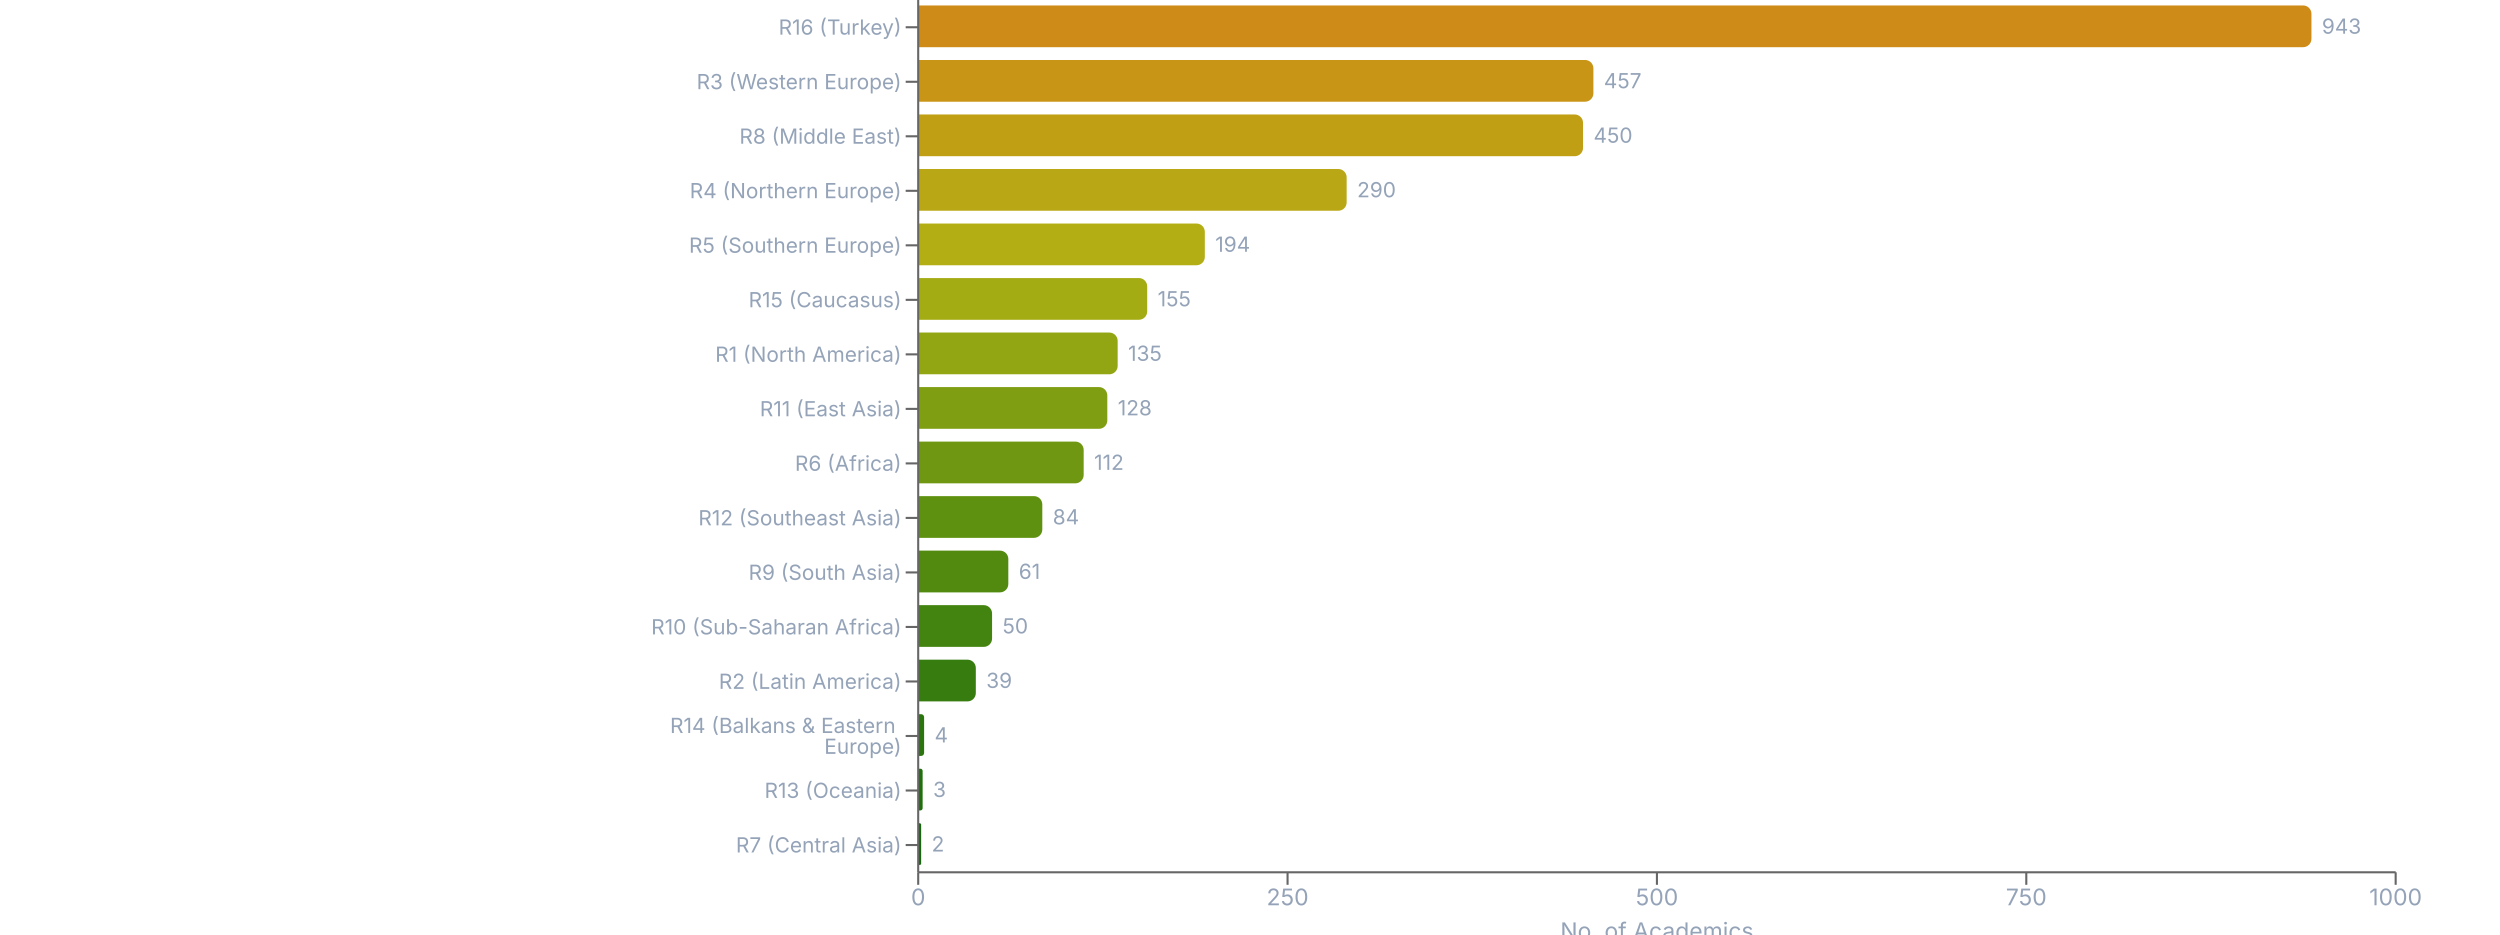
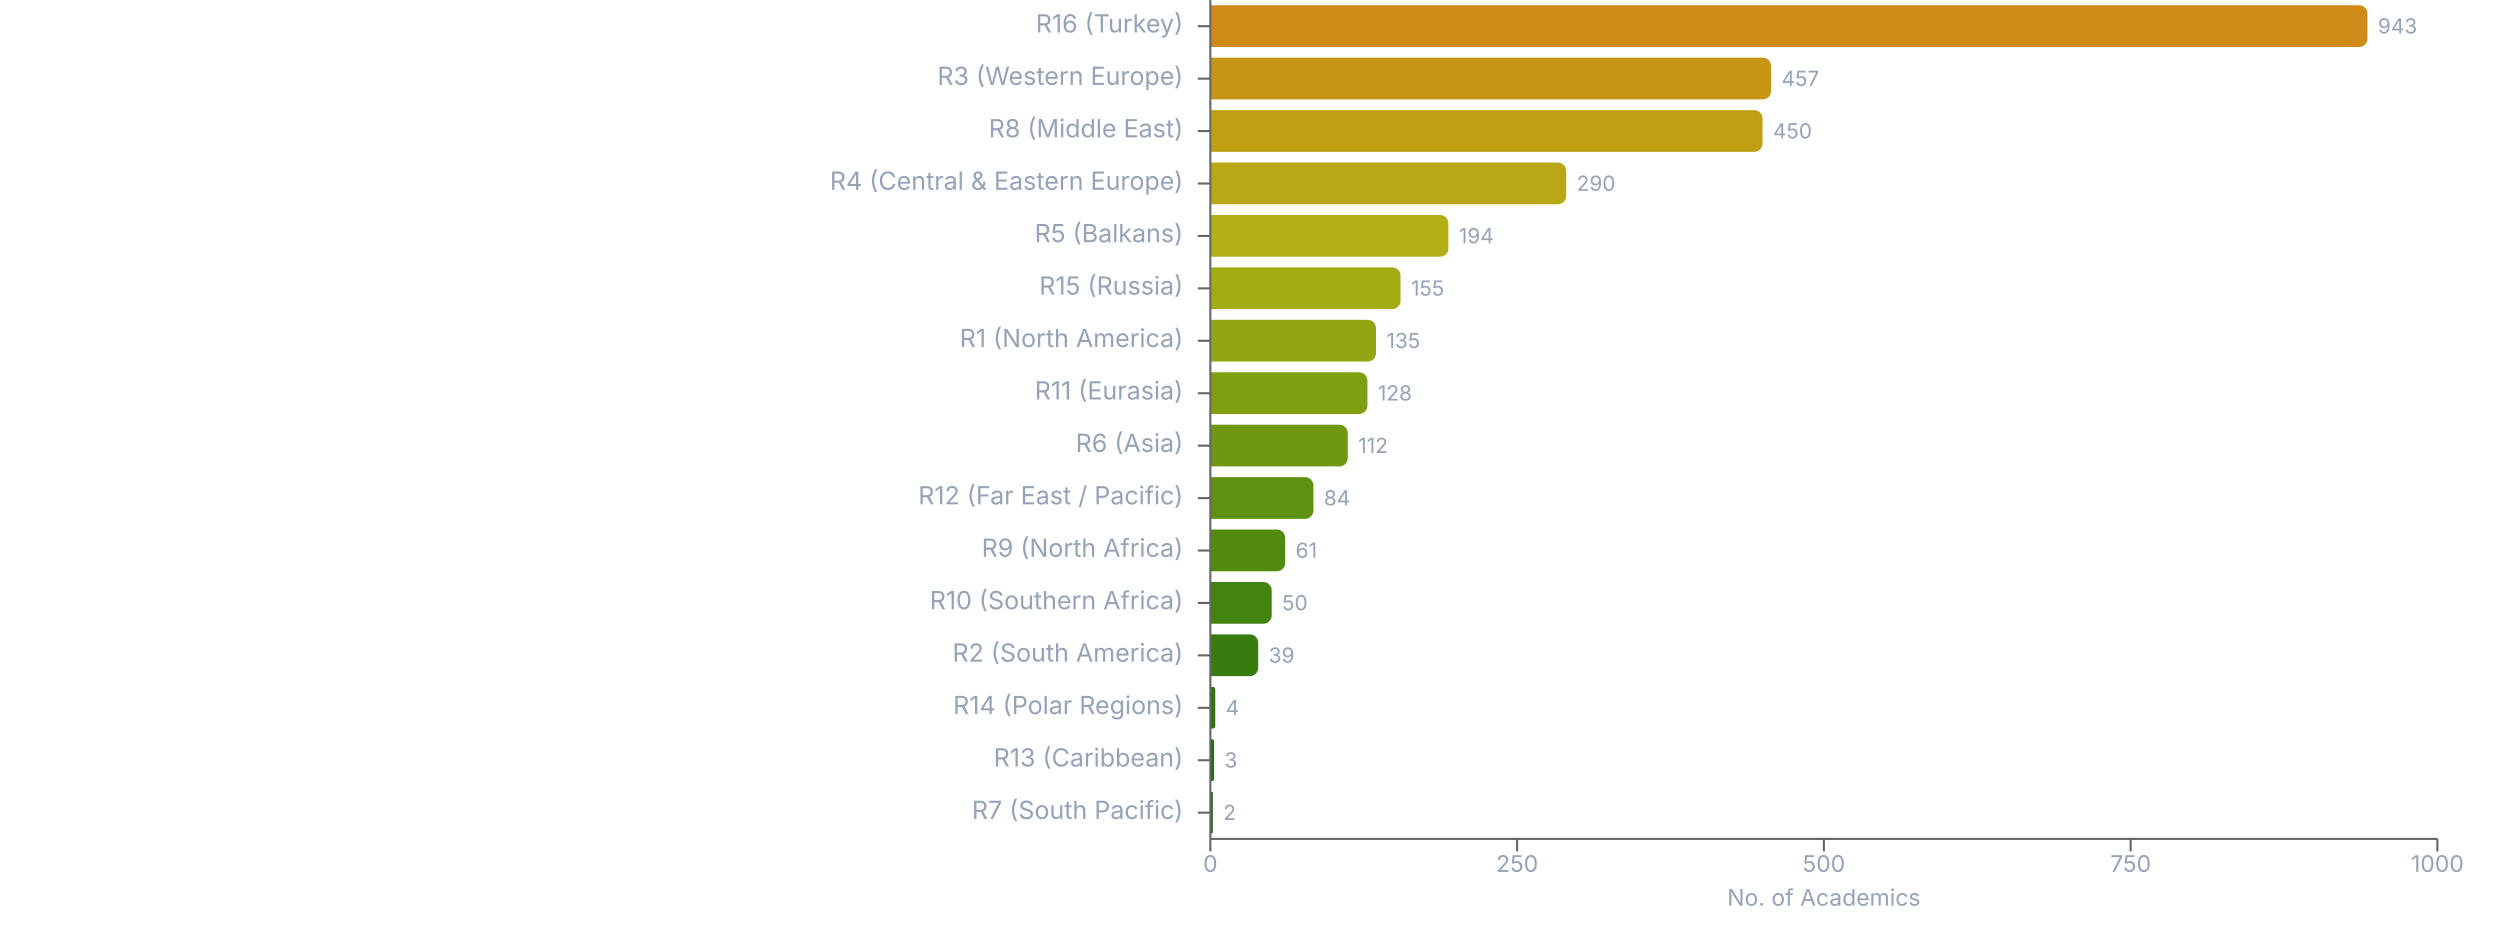
- <svg xmlns="http://www.w3.org/2000/svg" role="application" tabindex="0" class="recharts-surface" width="1198" height="448" viewBox="0 0 1198 448" style="width: 100%; height: 100%; display: block; font-family: system-ui, -apple-system, sans-serif;">
+ <svg xmlns="http://www.w3.org/2000/svg" role="application" tabindex="0" class="recharts-surface" width="1198" height="448" viewBox="0 0 1198 448" style="width: 100%; height: 100%; display: block; font-family: Inter, system-ui, -apple-system, sans-serif;">
  <g tabindex="-1" class="recharts-zIndex-layer_-100" />
  <g tabindex="-1" class="recharts-zIndex-layer_-50" />
  <defs>
-     <clipPath id="recharts7-clip">
-       <rect x="440" y="0" height="418" width="708" />
+     <clipPath id="recharts4-clip">
+       <rect x="580" y="0" height="402" width="588" />
    </clipPath>
  </defs>
  <g tabindex="-1" class="recharts-zIndex-layer_100" />
  <g tabindex="-1" class="recharts-zIndex-layer_200" />
  <g tabindex="-1" class="recharts-zIndex-layer_300">
    <g class="recharts-layer recharts-bar" id="recharts-bar-_r_5_">
      <g class="recharts-layer recharts-bar-rectangles">
        <g class="recharts-layer">
          <g class="recharts-layer recharts-bar-rectangle">
            <g class="recharts-layer recharts-inactive-bar">
-               <path name="R16 (Turkey)" x="440" y="2.612" width="667.644" height="20" fill="hsl(38, 80%, 45%)" class="recharts-rectangle" d="M440,2.612L 1103.644,2.612A 4,4,0,0,1,         1107.644,6.612L 1107.644,18.613A 4,4,0,0,1,         1103.644,22.613L 440,22.613Z" />
-             </g>
-           </g>
-           <g class="recharts-layer recharts-bar-rectangle">
-             <g class="recharts-layer recharts-inactive-bar">
-               <path name="R3 (Western Europe)" x="440" y="28.738" width="323.556" height="20" fill="hsl(43, 80%, 43.5%)" class="recharts-rectangle" d="M440,28.738L 759.556,28.738A 4,4,0,0,1,         763.556,32.737L 763.556,44.737A 4,4,0,0,1,         759.556,48.737L 440,48.737Z" />
-             </g>
-           </g>
-           <g class="recharts-layer recharts-bar-rectangle">
-             <g class="recharts-layer recharts-inactive-bar">
-               <path name="R8 (Middle East)" x="440" y="54.862" width="318.6" height="20" fill="hsl(48, 80%, 42%)" class="recharts-rectangle" d="M440,54.862L 754.6,54.862A 4,4,0,0,1,         758.6,58.862L 758.6,70.862A 4,4,0,0,1,         754.6,74.862L 440,74.862Z" />
-             </g>
-           </g>
-           <g class="recharts-layer recharts-bar-rectangle">
-             <g class="recharts-layer recharts-inactive-bar">
-               <path name="R4 (Northern Europe)" x="440" y="80.987" width="205.32" height="20" fill="hsl(53, 80%, 40.5%)" class="recharts-rectangle" d="M440,80.987L 641.32,80.987A 4,4,0,0,1,         645.32,84.987L 645.32,96.987A 4,4,0,0,1,         641.32,100.987L 440,100.987Z" />
-             </g>
-           </g>
-           <g class="recharts-layer recharts-bar-rectangle">
-             <g class="recharts-layer recharts-inactive-bar">
-               <path name="R5 (Southern Europe)" x="440" y="107.112" width="137.352" height="20" fill="hsl(58, 80%, 39%)" class="recharts-rectangle" d="M440,107.112L 573.352,107.112A 4,4,0,0,1,         577.352,111.112L 577.352,123.112A 4,4,0,0,1,         573.352,127.112L 440,127.112Z" />
-             </g>
-           </g>
-           <g class="recharts-layer recharts-bar-rectangle">
-             <g class="recharts-layer recharts-inactive-bar">
-               <path name="R15 (Caucasus)" x="440" y="133.238" width="109.74" height="20" fill="hsl(63, 80%, 37.5%)" class="recharts-rectangle" d="M440,133.238L 545.74,133.238A 4,4,0,0,1,         549.74,137.238L 549.74,149.238A 4,4,0,0,1,         545.74,153.238L 440,153.238Z" />
-             </g>
-           </g>
-           <g class="recharts-layer recharts-bar-rectangle">
-             <g class="recharts-layer recharts-inactive-bar">
-               <path name="R1 (North America)" x="440" y="159.363" width="95.58" height="20" fill="hsl(68, 80%, 36%)" class="recharts-rectangle" d="M440,159.363L 531.58,159.363A 4,4,0,0,1,         535.58,163.363L 535.58,175.363A 4,4,0,0,1,         531.58,179.363L 440,179.363Z" />
-             </g>
-           </g>
-           <g class="recharts-layer recharts-bar-rectangle">
-             <g class="recharts-layer recharts-inactive-bar">
-               <path name="R11 (East Asia)" x="440" y="185.488" width="90.624" height="20" fill="hsl(73, 80%, 34.5%)" class="recharts-rectangle" d="M440,185.488L 526.624,185.488A 4,4,0,0,1,         530.624,189.488L 530.624,201.488A 4,4,0,0,1,         526.624,205.488L 440,205.488Z" />
-             </g>
-           </g>
-           <g class="recharts-layer recharts-bar-rectangle">
-             <g class="recharts-layer recharts-inactive-bar">
-               <path name="R6 (Africa)" x="440" y="211.613" width="79.296" height="20" fill="hsl(78, 80%, 33%)" class="recharts-rectangle" d="M440,211.613L 515.296,211.613A 4,4,0,0,1,         519.296,215.613L 519.296,227.613A 4,4,0,0,1,         515.296,231.613L 440,231.613Z" />
-             </g>
-           </g>
-           <g class="recharts-layer recharts-bar-rectangle">
-             <g class="recharts-layer recharts-inactive-bar">
-               <path name="R12 (Southeast Asia)" x="440" y="237.738" width="59.472" height="20" fill="hsl(83, 80%, 31.5%)" class="recharts-rectangle" d="M440,237.738L 495.472,237.738A 4,4,0,0,1,         499.472,241.738L 499.472,253.738A 4,4,0,0,1,         495.472,257.738L 440,257.738Z" />
-             </g>
-           </g>
-           <g class="recharts-layer recharts-bar-rectangle">
-             <g class="recharts-layer recharts-inactive-bar">
-               <path name="R9 (South Asia)" x="440" y="263.863" width="43.188" height="20" fill="hsl(88, 80%, 30%)" class="recharts-rectangle" d="M440,263.863L 479.188,263.863A 4,4,0,0,1,         483.188,267.863L 483.188,279.863A 4,4,0,0,1,         479.188,283.863L 440,283.863Z" />
-             </g>
-           </g>
-           <g class="recharts-layer recharts-bar-rectangle">
-             <g class="recharts-layer recharts-inactive-bar">
-               <path name="R10 (Sub-Saharan Africa)" x="440" y="289.988" width="35.4" height="20" fill="hsl(93, 80%, 28.5%)" class="recharts-rectangle" d="M440,289.988L 471.4,289.988A 4,4,0,0,1,         475.4,293.988L 475.4,305.988A 4,4,0,0,1,         471.4,309.988L 440,309.988Z" />
-             </g>
-           </g>
-           <g class="recharts-layer recharts-bar-rectangle">
-             <g class="recharts-layer recharts-inactive-bar">
-               <path name="R2 (Latin America)" x="440" y="316.113" width="27.612" height="20" fill="hsl(98, 80%, 27%)" class="recharts-rectangle" d="M440,316.113L 463.612,316.113A 4,4,0,0,1,         467.612,320.113L 467.612,332.113A 4,4,0,0,1,         463.612,336.113L 440,336.113Z" />
-             </g>
-           </g>
-           <g class="recharts-layer recharts-bar-rectangle">
-             <g class="recharts-layer recharts-inactive-bar">
-               <path name="R14 (Balkans &amp; Eastern Europe)" x="440" y="342.238" width="2.832" height="20" fill="hsl(103, 80%, 25.5%)" class="recharts-rectangle" d="M440,342.238L 441.416,342.238A 1.416,1.416,0,0,1,         442.832,343.654L 442.832,360.822A 1.416,1.416,0,0,1,         441.416,362.238L 440,362.238Z" />
-             </g>
-           </g>
-           <g class="recharts-layer recharts-bar-rectangle">
-             <g class="recharts-layer recharts-inactive-bar">
-               <path name="R13 (Oceania)" x="440" y="368.363" width="2.124" height="20" fill="hsl(108, 80%, 24%)" class="recharts-rectangle" d="M440,368.363L 441.062,368.363A 1.062,1.062,0,0,1,         442.124,369.425L 442.124,387.3A 1.062,1.062,0,0,1,         441.062,388.363L 440,388.363Z" />
-             </g>
-           </g>
-           <g class="recharts-layer recharts-bar-rectangle">
-             <g class="recharts-layer recharts-inactive-bar">
-               <path name="R7 (Central Asia)" x="440" y="394.488" width="1.416" height="20" fill="hsl(113, 80%, 22.5%)" class="recharts-rectangle" d="M440,394.488L 440.708,394.488A 0.708,0.708,0,0,1,         441.416,395.195L 441.416,413.779A 0.708,0.708,0,0,1,         440.708,414.488L 440,414.488Z" />
+               <path name="R16 (Turkey)" x="580" y="2.513" width="554.484" height="20" fill="hsl(38, 80%, 45%)" class="recharts-rectangle" d="M580,2.513L 1130.484,2.513A 4,4,0,0,1,         1134.484,6.513L 1134.484,18.512A 4,4,0,0,1,         1130.484,22.512L 580,22.512Z" />
+             </g>
+           </g>
+           <g class="recharts-layer recharts-bar-rectangle">
+             <g class="recharts-layer recharts-inactive-bar">
+               <path name="R3 (Western Europe)" x="580" y="27.637" width="268.716" height="20" fill="hsl(43, 80%, 43.5%)" class="recharts-rectangle" d="M580,27.637L 844.716,27.637A 4,4,0,0,1,         848.716,31.637L 848.716,43.638A 4,4,0,0,1,         844.716,47.638L 580,47.638Z" />
+             </g>
+           </g>
+           <g class="recharts-layer recharts-bar-rectangle">
+             <g class="recharts-layer recharts-inactive-bar">
+               <path name="R8 (Middle East)" x="580" y="52.763" width="264.6" height="20" fill="hsl(48, 80%, 42%)" class="recharts-rectangle" d="M580,52.763L 840.6,52.763A 4,4,0,0,1,         844.6,56.763L 844.6,68.763A 4,4,0,0,1,         840.6,72.763L 580,72.763Z" />
+             </g>
+           </g>
+           <g class="recharts-layer recharts-bar-rectangle">
+             <g class="recharts-layer recharts-inactive-bar">
+               <path name="R4 (Central &amp; Eastern Europe)" x="580" y="77.888" width="170.52" height="20" fill="hsl(53, 80%, 40.5%)" class="recharts-rectangle" d="M580,77.888L 746.52,77.888A 4,4,0,0,1,         750.52,81.888L 750.52,93.888A 4,4,0,0,1,         746.52,97.888L 580,97.888Z" />
+             </g>
+           </g>
+           <g class="recharts-layer recharts-bar-rectangle">
+             <g class="recharts-layer recharts-inactive-bar">
+               <path name="R5 (Balkans)" x="580" y="103.013" width="114.072" height="20" fill="hsl(58, 80%, 39%)" class="recharts-rectangle" d="M580,103.013L 690.072,103.013A 4,4,0,0,1,         694.072,107.013L 694.072,119.013A 4,4,0,0,1,         690.072,123.013L 580,123.013Z" />
+             </g>
+           </g>
+           <g class="recharts-layer recharts-bar-rectangle">
+             <g class="recharts-layer recharts-inactive-bar">
+               <path name="R15 (Russia)" x="580" y="128.137" width="91.14" height="20" fill="hsl(63, 80%, 37.5%)" class="recharts-rectangle" d="M580,128.137L 667.14,128.137A 4,4,0,0,1,         671.14,132.137L 671.14,144.137A 4,4,0,0,1,         667.14,148.137L 580,148.137Z" />
+             </g>
+           </g>
+           <g class="recharts-layer recharts-bar-rectangle">
+             <g class="recharts-layer recharts-inactive-bar">
+               <path name="R1 (North America)" x="580" y="153.262" width="79.38" height="20" fill="hsl(68, 80%, 36%)" class="recharts-rectangle" d="M580,153.262L 655.38,153.262A 4,4,0,0,1,         659.38,157.262L 659.38,169.262A 4,4,0,0,1,         655.38,173.262L 580,173.262Z" />
+             </g>
+           </g>
+           <g class="recharts-layer recharts-bar-rectangle">
+             <g class="recharts-layer recharts-inactive-bar">
+               <path name="R11 (Eurasia)" x="580" y="178.387" width="75.264" height="20" fill="hsl(73, 80%, 34.5%)" class="recharts-rectangle" d="M580,178.387L 651.264,178.387A 4,4,0,0,1,         655.264,182.387L 655.264,194.387A 4,4,0,0,1,         651.264,198.387L 580,198.387Z" />
+             </g>
+           </g>
+           <g class="recharts-layer recharts-bar-rectangle">
+             <g class="recharts-layer recharts-inactive-bar">
+               <path name="R6 (Asia)" x="580" y="203.512" width="65.856" height="20" fill="hsl(78, 80%, 33%)" class="recharts-rectangle" d="M580,203.512L 641.856,203.512A 4,4,0,0,1,         645.856,207.512L 645.856,219.512A 4,4,0,0,1,         641.856,223.512L 580,223.512Z" />
+             </g>
+           </g>
+           <g class="recharts-layer recharts-bar-rectangle">
+             <g class="recharts-layer recharts-inactive-bar">
+               <path name="R12 (Far East / Pacific)" x="580" y="228.637" width="49.392" height="20" fill="hsl(83, 80%, 31.5%)" class="recharts-rectangle" d="M580,228.637L 625.392,228.637A 4,4,0,0,1,         629.392,232.637L 629.392,244.637A 4,4,0,0,1,         625.392,248.637L 580,248.637Z" />
+             </g>
+           </g>
+           <g class="recharts-layer recharts-bar-rectangle">
+             <g class="recharts-layer recharts-inactive-bar">
+               <path name="R9 (North Africa)" x="580" y="253.762" width="35.868" height="20" fill="hsl(88, 80%, 30%)" class="recharts-rectangle" d="M580,253.762L 611.868,253.762A 4,4,0,0,1,         615.868,257.762L 615.868,269.762A 4,4,0,0,1,         611.868,273.762L 580,273.762Z" />
+             </g>
+           </g>
+           <g class="recharts-layer recharts-bar-rectangle">
+             <g class="recharts-layer recharts-inactive-bar">
+               <path name="R10 (Southern Africa)" x="580" y="278.887" width="29.4" height="20" fill="hsl(93, 80%, 28.5%)" class="recharts-rectangle" d="M580,278.887L 605.4,278.887A 4,4,0,0,1,         609.4,282.887L 609.4,294.887A 4,4,0,0,1,         605.4,298.887L 580,298.887Z" />
+             </g>
+           </g>
+           <g class="recharts-layer recharts-bar-rectangle">
+             <g class="recharts-layer recharts-inactive-bar">
+               <path name="R2 (South America)" x="580" y="304.012" width="22.932" height="20" fill="hsl(98, 80%, 27%)" class="recharts-rectangle" d="M580,304.012L 598.932,304.012A 4,4,0,0,1,         602.932,308.012L 602.932,320.012A 4,4,0,0,1,         598.932,324.012L 580,324.012Z" />
+             </g>
+           </g>
+           <g class="recharts-layer recharts-bar-rectangle">
+             <g class="recharts-layer recharts-inactive-bar">
+               <path name="R14 (Polar Regions)" x="580" y="329.137" width="2.352" height="20" fill="hsl(103, 80%, 25.5%)" class="recharts-rectangle" d="M580,329.137L 581.176,329.137A 1.176,1.176,0,0,1,         582.352,330.313L 582.352,347.962A 1.176,1.176,0,0,1,         581.176,349.137L 580,349.137Z" />
+             </g>
+           </g>
+           <g class="recharts-layer recharts-bar-rectangle">
+             <g class="recharts-layer recharts-inactive-bar">
+               <path name="R13 (Caribbean)" x="580" y="354.262" width="1.764" height="20" fill="hsl(108, 80%, 24%)" class="recharts-rectangle" d="M580,354.262L 580.882,354.262A 0.882,0.882,0,0,1,         581.764,355.144L 581.764,373.38A 0.882,0.882,0,0,1,         580.882,374.262L 580,374.262Z" />
+             </g>
+           </g>
+           <g class="recharts-layer recharts-bar-rectangle">
+             <g class="recharts-layer recharts-inactive-bar">
+               <path name="R7 (South Pacific)" x="580" y="379.387" width="1.176" height="20" fill="hsl(113, 80%, 22.5%)" class="recharts-rectangle" d="M580,379.387L 580.588,379.387A 0.588,0.588,0,0,1,         581.176,379.976L 581.176,398.8A 0.588,0.588,0,0,1,         580.588,399.387L 580,399.387Z" />
            </g>
          </g>
        </g>
      </g>
    </g>
  </g>
  <g tabindex="-1" class="recharts-zIndex-layer_400" />
  <g tabindex="-1" class="recharts-zIndex-layer_500">
    <g class="recharts-layer recharts-cartesian-axis recharts-xAxis xAxis">
-       <line angle="0" height="30" orientation="bottom" x="440" y="418" width="708" class="recharts-cartesian-axis-line" stroke="#666" fill="none" x1="440" y1="418" x2="1148" y2="418" />
+       <line angle="0" height="30" orientation="bottom" x="580" y="402" width="588" class="recharts-cartesian-axis-line" stroke="#666" fill="none" x1="580" y1="402" x2="1168" y2="402" />
      <g class="recharts-cartesian-axis-ticks recharts-xAxis-ticks">
        <g class="recharts-cartesian-axis-tick-lines recharts-xAxis-tick-lines">
          <g class="recharts-layer recharts-cartesian-axis-tick">
-             <line angle="0" height="30" orientation="bottom" x="440" y="418" width="708" class="recharts-cartesian-axis-tick-line" stroke="#666" fill="none" x1="440" y1="424" x2="440" y2="418" />
-           </g>
-           <g class="recharts-layer recharts-cartesian-axis-tick">
-             <line angle="0" height="30" orientation="bottom" x="440" y="418" width="708" class="recharts-cartesian-axis-tick-line" stroke="#666" fill="none" x1="617" y1="424" x2="617" y2="418" />
-           </g>
-           <g class="recharts-layer recharts-cartesian-axis-tick">
-             <line angle="0" height="30" orientation="bottom" x="440" y="418" width="708" class="recharts-cartesian-axis-tick-line" stroke="#666" fill="none" x1="794" y1="424" x2="794" y2="418" />
-           </g>
-           <g class="recharts-layer recharts-cartesian-axis-tick">
-             <line angle="0" height="30" orientation="bottom" x="440" y="418" width="708" class="recharts-cartesian-axis-tick-line" stroke="#666" fill="none" x1="971" y1="424" x2="971" y2="418" />
-           </g>
-           <g class="recharts-layer recharts-cartesian-axis-tick">
-             <line angle="0" height="30" orientation="bottom" x="440" y="418" width="708" class="recharts-cartesian-axis-tick-line" stroke="#666" fill="none" x1="1148" y1="424" x2="1148" y2="418" />
+             <line angle="0" height="30" orientation="bottom" x="580" y="402" width="588" class="recharts-cartesian-axis-tick-line" stroke="#666" fill="none" x1="580" y1="408" x2="580" y2="402" />
+           </g>
+           <g class="recharts-layer recharts-cartesian-axis-tick">
+             <line angle="0" height="30" orientation="bottom" x="580" y="402" width="588" class="recharts-cartesian-axis-tick-line" stroke="#666" fill="none" x1="727" y1="408" x2="727" y2="402" />
+           </g>
+           <g class="recharts-layer recharts-cartesian-axis-tick">
+             <line angle="0" height="30" orientation="bottom" x="580" y="402" width="588" class="recharts-cartesian-axis-tick-line" stroke="#666" fill="none" x1="874" y1="408" x2="874" y2="402" />
+           </g>
+           <g class="recharts-layer recharts-cartesian-axis-tick">
+             <line angle="0" height="30" orientation="bottom" x="580" y="402" width="588" class="recharts-cartesian-axis-tick-line" stroke="#666" fill="none" x1="1021" y1="408" x2="1021" y2="402" />
+           </g>
+           <g class="recharts-layer recharts-cartesian-axis-tick">
+             <line angle="0" height="30" orientation="bottom" x="580" y="402" width="588" class="recharts-cartesian-axis-tick-line" stroke="#666" fill="none" x1="1168" y1="408" x2="1168" y2="402" />
          </g>
        </g>
      </g>
    </g>
    <g class="recharts-layer recharts-cartesian-axis recharts-yAxis yAxis">
-       <line width="220" angle="0" orientation="left" x="220" y="0" height="418" class="recharts-cartesian-axis-line" stroke="#666" fill="none" x1="440" y1="0" x2="440" y2="418" />
+       <line width="290" angle="0" orientation="left" x="290" y="0" height="402" class="recharts-cartesian-axis-line" stroke="#666" fill="none" x1="580" y1="0" x2="580" y2="402" />
      <g class="recharts-cartesian-axis-ticks recharts-yAxis-ticks">
        <g class="recharts-cartesian-axis-tick-lines recharts-yAxis-tick-lines">
          <g class="recharts-layer recharts-cartesian-axis-tick">
-             <line width="220" angle="0" orientation="left" x="220" y="0" height="418" class="recharts-cartesian-axis-tick-line" stroke="#666" fill="none" x1="434" y1="13.062" x2="440" y2="13.062" />
-           </g>
-           <g class="recharts-layer recharts-cartesian-axis-tick">
-             <line width="220" angle="0" orientation="left" x="220" y="0" height="418" class="recharts-cartesian-axis-tick-line" stroke="#666" fill="none" x1="434" y1="39.188" x2="440" y2="39.188" />
-           </g>
-           <g class="recharts-layer recharts-cartesian-axis-tick">
-             <line width="220" angle="0" orientation="left" x="220" y="0" height="418" class="recharts-cartesian-axis-tick-line" stroke="#666" fill="none" x1="434" y1="65.312" x2="440" y2="65.312" />
-           </g>
-           <g class="recharts-layer recharts-cartesian-axis-tick">
-             <line width="220" angle="0" orientation="left" x="220" y="0" height="418" class="recharts-cartesian-axis-tick-line" stroke="#666" fill="none" x1="434" y1="91.438" x2="440" y2="91.438" />
-           </g>
-           <g class="recharts-layer recharts-cartesian-axis-tick">
-             <line width="220" angle="0" orientation="left" x="220" y="0" height="418" class="recharts-cartesian-axis-tick-line" stroke="#666" fill="none" x1="434" y1="117.562" x2="440" y2="117.562" />
-           </g>
-           <g class="recharts-layer recharts-cartesian-axis-tick">
-             <line width="220" angle="0" orientation="left" x="220" y="0" height="418" class="recharts-cartesian-axis-tick-line" stroke="#666" fill="none" x1="434" y1="143.688" x2="440" y2="143.688" />
-           </g>
-           <g class="recharts-layer recharts-cartesian-axis-tick">
-             <line width="220" angle="0" orientation="left" x="220" y="0" height="418" class="recharts-cartesian-axis-tick-line" stroke="#666" fill="none" x1="434" y1="169.812" x2="440" y2="169.812" />
-           </g>
-           <g class="recharts-layer recharts-cartesian-axis-tick">
-             <line width="220" angle="0" orientation="left" x="220" y="0" height="418" class="recharts-cartesian-axis-tick-line" stroke="#666" fill="none" x1="434" y1="195.938" x2="440" y2="195.938" />
-           </g>
-           <g class="recharts-layer recharts-cartesian-axis-tick">
-             <line width="220" angle="0" orientation="left" x="220" y="0" height="418" class="recharts-cartesian-axis-tick-line" stroke="#666" fill="none" x1="434" y1="222.062" x2="440" y2="222.062" />
-           </g>
-           <g class="recharts-layer recharts-cartesian-axis-tick">
-             <line width="220" angle="0" orientation="left" x="220" y="0" height="418" class="recharts-cartesian-axis-tick-line" stroke="#666" fill="none" x1="434" y1="248.188" x2="440" y2="248.188" />
-           </g>
-           <g class="recharts-layer recharts-cartesian-axis-tick">
-             <line width="220" angle="0" orientation="left" x="220" y="0" height="418" class="recharts-cartesian-axis-tick-line" stroke="#666" fill="none" x1="434" y1="274.312" x2="440" y2="274.312" />
-           </g>
-           <g class="recharts-layer recharts-cartesian-axis-tick">
-             <line width="220" angle="0" orientation="left" x="220" y="0" height="418" class="recharts-cartesian-axis-tick-line" stroke="#666" fill="none" x1="434" y1="300.438" x2="440" y2="300.438" />
-           </g>
-           <g class="recharts-layer recharts-cartesian-axis-tick">
-             <line width="220" angle="0" orientation="left" x="220" y="0" height="418" class="recharts-cartesian-axis-tick-line" stroke="#666" fill="none" x1="434" y1="326.562" x2="440" y2="326.562" />
-           </g>
-           <g class="recharts-layer recharts-cartesian-axis-tick">
-             <line width="220" angle="0" orientation="left" x="220" y="0" height="418" class="recharts-cartesian-axis-tick-line" stroke="#666" fill="none" x1="434" y1="352.688" x2="440" y2="352.688" />
-           </g>
-           <g class="recharts-layer recharts-cartesian-axis-tick">
-             <line width="220" angle="0" orientation="left" x="220" y="0" height="418" class="recharts-cartesian-axis-tick-line" stroke="#666" fill="none" x1="434" y1="378.812" x2="440" y2="378.812" />
-           </g>
-           <g class="recharts-layer recharts-cartesian-axis-tick">
-             <line width="220" angle="0" orientation="left" x="220" y="0" height="418" class="recharts-cartesian-axis-tick-line" stroke="#666" fill="none" x1="434" y1="404.938" x2="440" y2="404.938" />
+             <line width="290" angle="0" orientation="left" x="290" y="0" height="402" class="recharts-cartesian-axis-tick-line" stroke="#666" fill="none" x1="574" y1="12.562" x2="580" y2="12.562" />
+           </g>
+           <g class="recharts-layer recharts-cartesian-axis-tick">
+             <line width="290" angle="0" orientation="left" x="290" y="0" height="402" class="recharts-cartesian-axis-tick-line" stroke="#666" fill="none" x1="574" y1="37.688" x2="580" y2="37.688" />
+           </g>
+           <g class="recharts-layer recharts-cartesian-axis-tick">
+             <line width="290" angle="0" orientation="left" x="290" y="0" height="402" class="recharts-cartesian-axis-tick-line" stroke="#666" fill="none" x1="574" y1="62.812" x2="580" y2="62.812" />
+           </g>
+           <g class="recharts-layer recharts-cartesian-axis-tick">
+             <line width="290" angle="0" orientation="left" x="290" y="0" height="402" class="recharts-cartesian-axis-tick-line" stroke="#666" fill="none" x1="574" y1="87.938" x2="580" y2="87.938" />
+           </g>
+           <g class="recharts-layer recharts-cartesian-axis-tick">
+             <line width="290" angle="0" orientation="left" x="290" y="0" height="402" class="recharts-cartesian-axis-tick-line" stroke="#666" fill="none" x1="574" y1="113.062" x2="580" y2="113.062" />
+           </g>
+           <g class="recharts-layer recharts-cartesian-axis-tick">
+             <line width="290" angle="0" orientation="left" x="290" y="0" height="402" class="recharts-cartesian-axis-tick-line" stroke="#666" fill="none" x1="574" y1="138.188" x2="580" y2="138.188" />
+           </g>
+           <g class="recharts-layer recharts-cartesian-axis-tick">
+             <line width="290" angle="0" orientation="left" x="290" y="0" height="402" class="recharts-cartesian-axis-tick-line" stroke="#666" fill="none" x1="574" y1="163.312" x2="580" y2="163.312" />
+           </g>
+           <g class="recharts-layer recharts-cartesian-axis-tick">
+             <line width="290" angle="0" orientation="left" x="290" y="0" height="402" class="recharts-cartesian-axis-tick-line" stroke="#666" fill="none" x1="574" y1="188.438" x2="580" y2="188.438" />
+           </g>
+           <g class="recharts-layer recharts-cartesian-axis-tick">
+             <line width="290" angle="0" orientation="left" x="290" y="0" height="402" class="recharts-cartesian-axis-tick-line" stroke="#666" fill="none" x1="574" y1="213.562" x2="580" y2="213.562" />
+           </g>
+           <g class="recharts-layer recharts-cartesian-axis-tick">
+             <line width="290" angle="0" orientation="left" x="290" y="0" height="402" class="recharts-cartesian-axis-tick-line" stroke="#666" fill="none" x1="574" y1="238.688" x2="580" y2="238.688" />
+           </g>
+           <g class="recharts-layer recharts-cartesian-axis-tick">
+             <line width="290" angle="0" orientation="left" x="290" y="0" height="402" class="recharts-cartesian-axis-tick-line" stroke="#666" fill="none" x1="574" y1="263.812" x2="580" y2="263.812" />
+           </g>
+           <g class="recharts-layer recharts-cartesian-axis-tick">
+             <line width="290" angle="0" orientation="left" x="290" y="0" height="402" class="recharts-cartesian-axis-tick-line" stroke="#666" fill="none" x1="574" y1="288.938" x2="580" y2="288.938" />
+           </g>
+           <g class="recharts-layer recharts-cartesian-axis-tick">
+             <line width="290" angle="0" orientation="left" x="290" y="0" height="402" class="recharts-cartesian-axis-tick-line" stroke="#666" fill="none" x1="574" y1="314.062" x2="580" y2="314.062" />
+           </g>
+           <g class="recharts-layer recharts-cartesian-axis-tick">
+             <line width="290" angle="0" orientation="left" x="290" y="0" height="402" class="recharts-cartesian-axis-tick-line" stroke="#666" fill="none" x1="574" y1="339.188" x2="580" y2="339.188" />
+           </g>
+           <g class="recharts-layer recharts-cartesian-axis-tick">
+             <line width="290" angle="0" orientation="left" x="290" y="0" height="402" class="recharts-cartesian-axis-tick-line" stroke="#666" fill="none" x1="574" y1="364.312" x2="580" y2="364.312" />
+           </g>
+           <g class="recharts-layer recharts-cartesian-axis-tick">
+             <line width="290" angle="0" orientation="left" x="290" y="0" height="402" class="recharts-cartesian-axis-tick-line" stroke="#666" fill="none" x1="574" y1="389.438" x2="580" y2="389.438" />
          </g>
        </g>
      </g>
    </g>
  </g>
  <g tabindex="-1" class="recharts-zIndex-layer_600" />
  <g tabindex="-1" class="recharts-zIndex-layer_1000" />
  <g tabindex="-1" class="recharts-zIndex-layer_1100" />
  <g tabindex="-1" class="recharts-zIndex-layer_1200" />
  <g tabindex="-1" class="recharts-zIndex-layer_2000">
    <g class="recharts-cartesian-axis-tick-labels recharts-xAxis-tick-labels">
      <g class="recharts-layer recharts-cartesian-axis-tick-label">
-         <text height="30" orientation="bottom" width="708" stroke="none" font-size="11" x="440" y="426" class="recharts-text recharts-cartesian-axis-tick-value" text-anchor="middle" fill="#94A3B8">
-           <tspan x="440" dy="0.71em">0</tspan>
-         </text>
-       </g>
-       <g class="recharts-layer recharts-cartesian-axis-tick-label">
-         <text height="30" orientation="bottom" width="708" stroke="none" font-size="11" x="617" y="426" class="recharts-text recharts-cartesian-axis-tick-value" text-anchor="middle" fill="#94A3B8">
-           <tspan x="617" dy="0.71em">250</tspan>
-         </text>
-       </g>
-       <g class="recharts-layer recharts-cartesian-axis-tick-label">
-         <text height="30" orientation="bottom" width="708" stroke="none" font-size="11" x="794" y="426" class="recharts-text recharts-cartesian-axis-tick-value" text-anchor="middle" fill="#94A3B8">
-           <tspan x="794" dy="0.71em">500</tspan>
-         </text>
-       </g>
-       <g class="recharts-layer recharts-cartesian-axis-tick-label">
-         <text height="30" orientation="bottom" width="708" stroke="none" font-size="11" x="971" y="426" class="recharts-text recharts-cartesian-axis-tick-value" text-anchor="middle" fill="#94A3B8">
-           <tspan x="971" dy="0.71em">750</tspan>
-         </text>
-       </g>
-       <g class="recharts-layer recharts-cartesian-axis-tick-label">
-         <text height="30" orientation="bottom" width="708" stroke="none" font-size="11" x="1148" y="426" class="recharts-text recharts-cartesian-axis-tick-value" text-anchor="middle" fill="#94A3B8">
-           <tspan x="1148" dy="0.71em">1000</tspan>
-         </text>
-       </g>
-     </g>
-     <text offset="-2" font-size="11" x="794" y="450" class="recharts-text recharts-label" text-anchor="middle" fill="#94A3B8">
-       <tspan x="794" dy="0em">No. of Academics</tspan>
+         <text height="30" orientation="bottom" width="588" stroke="none" font-size="11" x="580" y="410" class="recharts-text recharts-cartesian-axis-tick-value" text-anchor="middle" fill="#94A3B8">
+           <tspan x="580" dy="0.71em">0</tspan>
+         </text>
+       </g>
+       <g class="recharts-layer recharts-cartesian-axis-tick-label">
+         <text height="30" orientation="bottom" width="588" stroke="none" font-size="11" x="727" y="410" class="recharts-text recharts-cartesian-axis-tick-value" text-anchor="middle" fill="#94A3B8">
+           <tspan x="727" dy="0.71em">250</tspan>
+         </text>
+       </g>
+       <g class="recharts-layer recharts-cartesian-axis-tick-label">
+         <text height="30" orientation="bottom" width="588" stroke="none" font-size="11" x="874" y="410" class="recharts-text recharts-cartesian-axis-tick-value" text-anchor="middle" fill="#94A3B8">
+           <tspan x="874" dy="0.71em">500</tspan>
+         </text>
+       </g>
+       <g class="recharts-layer recharts-cartesian-axis-tick-label">
+         <text height="30" orientation="bottom" width="588" stroke="none" font-size="11" x="1021" y="410" class="recharts-text recharts-cartesian-axis-tick-value" text-anchor="middle" fill="#94A3B8">
+           <tspan x="1021" dy="0.71em">750</tspan>
+         </text>
+       </g>
+       <g class="recharts-layer recharts-cartesian-axis-tick-label">
+         <text height="30" orientation="bottom" width="588" stroke="none" font-size="11" x="1168" y="410" class="recharts-text recharts-cartesian-axis-tick-value" text-anchor="middle" fill="#94A3B8">
+           <tspan x="1168" dy="0.71em">1000</tspan>
+         </text>
+       </g>
+     </g>
+     <text offset="-2" font-size="11" x="874" y="434" class="recharts-text recharts-label" text-anchor="middle" fill="#94A3B8">
+       <tspan x="874" dy="0em">No. of Academics</tspan>
    </text>
    <g class="recharts-cartesian-axis-tick-labels recharts-yAxis-tick-labels">
      <g class="recharts-layer recharts-cartesian-axis-tick-label">
-         <text width="220" orientation="left" height="418" stroke="none" font-size="10" x="432" y="13.062" class="recharts-text recharts-cartesian-axis-tick-value" text-anchor="end" fill="#94A3B8">
-           <tspan x="432" dy="0.355em">R16 (Turkey)</tspan>
-         </text>
-       </g>
-       <g class="recharts-layer recharts-cartesian-axis-tick-label">
-         <text width="220" orientation="left" height="418" stroke="none" font-size="10" x="432" y="39.188" class="recharts-text recharts-cartesian-axis-tick-value" text-anchor="end" fill="#94A3B8">
-           <tspan x="432" dy="0.355em">R3 (Western Europe)</tspan>
-         </text>
-       </g>
-       <g class="recharts-layer recharts-cartesian-axis-tick-label">
-         <text width="220" orientation="left" height="418" stroke="none" font-size="10" x="432" y="65.312" class="recharts-text recharts-cartesian-axis-tick-value" text-anchor="end" fill="#94A3B8">
-           <tspan x="432" dy="0.355em">R8 (Middle East)</tspan>
-         </text>
-       </g>
-       <g class="recharts-layer recharts-cartesian-axis-tick-label">
-         <text width="220" orientation="left" height="418" stroke="none" font-size="10" x="432" y="91.438" class="recharts-text recharts-cartesian-axis-tick-value" text-anchor="end" fill="#94A3B8">
-           <tspan x="432" dy="0.355em">R4 (Northern Europe)</tspan>
-         </text>
-       </g>
-       <g class="recharts-layer recharts-cartesian-axis-tick-label">
-         <text width="220" orientation="left" height="418" stroke="none" font-size="10" x="432" y="117.562" class="recharts-text recharts-cartesian-axis-tick-value" text-anchor="end" fill="#94A3B8">
-           <tspan x="432" dy="0.355em">R5 (Southern Europe)</tspan>
-         </text>
-       </g>
-       <g class="recharts-layer recharts-cartesian-axis-tick-label">
-         <text width="220" orientation="left" height="418" stroke="none" font-size="10" x="432" y="143.688" class="recharts-text recharts-cartesian-axis-tick-value" text-anchor="end" fill="#94A3B8">
-           <tspan x="432" dy="0.355em">R15 (Caucasus)</tspan>
-         </text>
-       </g>
-       <g class="recharts-layer recharts-cartesian-axis-tick-label">
-         <text width="220" orientation="left" height="418" stroke="none" font-size="10" x="432" y="169.812" class="recharts-text recharts-cartesian-axis-tick-value" text-anchor="end" fill="#94A3B8">
-           <tspan x="432" dy="0.355em">R1 (North America)</tspan>
-         </text>
-       </g>
-       <g class="recharts-layer recharts-cartesian-axis-tick-label">
-         <text width="220" orientation="left" height="418" stroke="none" font-size="10" x="432" y="195.938" class="recharts-text recharts-cartesian-axis-tick-value" text-anchor="end" fill="#94A3B8">
-           <tspan x="432" dy="0.355em">R11 (East Asia)</tspan>
-         </text>
-       </g>
-       <g class="recharts-layer recharts-cartesian-axis-tick-label">
-         <text width="220" orientation="left" height="418" stroke="none" font-size="10" x="432" y="222.062" class="recharts-text recharts-cartesian-axis-tick-value" text-anchor="end" fill="#94A3B8">
-           <tspan x="432" dy="0.355em">R6 (Africa)</tspan>
-         </text>
-       </g>
-       <g class="recharts-layer recharts-cartesian-axis-tick-label">
-         <text width="220" orientation="left" height="418" stroke="none" font-size="10" x="432" y="248.188" class="recharts-text recharts-cartesian-axis-tick-value" text-anchor="end" fill="#94A3B8">
-           <tspan x="432" dy="0.355em">R12 (Southeast Asia)</tspan>
-         </text>
-       </g>
-       <g class="recharts-layer recharts-cartesian-axis-tick-label">
-         <text width="220" orientation="left" height="418" stroke="none" font-size="10" x="432" y="274.312" class="recharts-text recharts-cartesian-axis-tick-value" text-anchor="end" fill="#94A3B8">
-           <tspan x="432" dy="0.355em">R9 (South Asia)</tspan>
-         </text>
-       </g>
-       <g class="recharts-layer recharts-cartesian-axis-tick-label">
-         <text width="220" orientation="left" height="418" stroke="none" font-size="10" x="432" y="300.438" class="recharts-text recharts-cartesian-axis-tick-value" text-anchor="end" fill="#94A3B8">
-           <tspan x="432" dy="0.355em">R10 (Sub-Saharan Africa)</tspan>
-         </text>
-       </g>
-       <g class="recharts-layer recharts-cartesian-axis-tick-label">
-         <text width="220" orientation="left" height="418" stroke="none" font-size="10" x="432" y="326.562" class="recharts-text recharts-cartesian-axis-tick-value" text-anchor="end" fill="#94A3B8">
-           <tspan x="432" dy="0.355em">R2 (Latin America)</tspan>
-         </text>
-       </g>
-       <g class="recharts-layer recharts-cartesian-axis-tick-label">
-         <text width="220" orientation="left" height="418" stroke="none" font-size="10" x="432" y="352.688" class="recharts-text recharts-cartesian-axis-tick-value" text-anchor="end" fill="#94A3B8">
-           <tspan x="432" dy="-0.145em">R14 (Balkans &amp; Eastern</tspan>
-           <tspan x="432" dy="1em">Europe)</tspan>
-         </text>
-       </g>
-       <g class="recharts-layer recharts-cartesian-axis-tick-label">
-         <text width="220" orientation="left" height="418" stroke="none" font-size="10" x="432" y="378.812" class="recharts-text recharts-cartesian-axis-tick-value" text-anchor="end" fill="#94A3B8">
-           <tspan x="432" dy="0.355em">R13 (Oceania)</tspan>
-         </text>
-       </g>
-       <g class="recharts-layer recharts-cartesian-axis-tick-label">
-         <text width="220" orientation="left" height="418" stroke="none" font-size="10" x="432" y="404.938" class="recharts-text recharts-cartesian-axis-tick-value" text-anchor="end" fill="#94A3B8">
-           <tspan x="432" dy="0.355em">R7 (Central Asia)</tspan>
-         </text>
+         <text x="567" y="12.562" dy="3" text-anchor="end" fill="#94A3B8" font-size="12">R16 (Turkey)</text>
+       </g>
+       <g class="recharts-layer recharts-cartesian-axis-tick-label">
+         <text x="567" y="37.688" dy="3" text-anchor="end" fill="#94A3B8" font-size="12">R3 (Western Europe)</text>
+       </g>
+       <g class="recharts-layer recharts-cartesian-axis-tick-label">
+         <text x="567" y="62.812" dy="3" text-anchor="end" fill="#94A3B8" font-size="12">R8 (Middle East)</text>
+       </g>
+       <g class="recharts-layer recharts-cartesian-axis-tick-label">
+         <text x="567" y="87.938" dy="3" text-anchor="end" fill="#94A3B8" font-size="12">R4 (Central &amp; Eastern Europe)</text>
+       </g>
+       <g class="recharts-layer recharts-cartesian-axis-tick-label">
+         <text x="567" y="113.062" dy="3" text-anchor="end" fill="#94A3B8" font-size="12">R5 (Balkans)</text>
+       </g>
+       <g class="recharts-layer recharts-cartesian-axis-tick-label">
+         <text x="567" y="138.188" dy="3" text-anchor="end" fill="#94A3B8" font-size="12">R15 (Russia)</text>
+       </g>
+       <g class="recharts-layer recharts-cartesian-axis-tick-label">
+         <text x="567" y="163.312" dy="3" text-anchor="end" fill="#94A3B8" font-size="12">R1 (North America)</text>
+       </g>
+       <g class="recharts-layer recharts-cartesian-axis-tick-label">
+         <text x="567" y="188.438" dy="3" text-anchor="end" fill="#94A3B8" font-size="12">R11 (Eurasia)</text>
+       </g>
+       <g class="recharts-layer recharts-cartesian-axis-tick-label">
+         <text x="567" y="213.562" dy="3" text-anchor="end" fill="#94A3B8" font-size="12">R6 (Asia)</text>
+       </g>
+       <g class="recharts-layer recharts-cartesian-axis-tick-label">
+         <text x="567" y="238.688" dy="3" text-anchor="end" fill="#94A3B8" font-size="12">R12 (Far East / Pacific)</text>
+       </g>
+       <g class="recharts-layer recharts-cartesian-axis-tick-label">
+         <text x="567" y="263.812" dy="3" text-anchor="end" fill="#94A3B8" font-size="12">R9 (North Africa)</text>
+       </g>
+       <g class="recharts-layer recharts-cartesian-axis-tick-label">
+         <text x="567" y="288.938" dy="3" text-anchor="end" fill="#94A3B8" font-size="12">R10 (Southern Africa)</text>
+       </g>
+       <g class="recharts-layer recharts-cartesian-axis-tick-label">
+         <text x="567" y="314.062" dy="3" text-anchor="end" fill="#94A3B8" font-size="12">R2 (South America)</text>
+       </g>
+       <g class="recharts-layer recharts-cartesian-axis-tick-label">
+         <text x="567" y="339.188" dy="3" text-anchor="end" fill="#94A3B8" font-size="12">R14 (Polar Regions)</text>
+       </g>
+       <g class="recharts-layer recharts-cartesian-axis-tick-label">
+         <text x="567" y="364.312" dy="3" text-anchor="end" fill="#94A3B8" font-size="12">R13 (Caribbean)</text>
+       </g>
+       <g class="recharts-layer recharts-cartesian-axis-tick-label">
+         <text x="567" y="389.438" dy="3" text-anchor="end" fill="#94A3B8" font-size="12">R7 (South Pacific)</text>
      </g>
    </g>
    <g class="recharts-layer recharts-label-list">
-       <text width="85.356" height="20" offset="5" x="1112.644" y="12.613" class="recharts-text recharts-label" text-anchor="start" fill="hsl(38, 80%, 45%)" style="font-size: 10px; fill: rgb(148, 163, 184);">
-         <tspan x="1112.644" dy="0.355em">943</tspan>
-       </text>
-       <text width="429.444" height="20" offset="5" x="768.556" y="38.737" class="recharts-text recharts-label" text-anchor="start" fill="hsl(43, 80%, 43.5%)" style="font-size: 10px; fill: rgb(148, 163, 184);">
-         <tspan x="768.556" dy="0.355em">457</tspan>
-       </text>
-       <text width="434.4" height="20" offset="5" x="763.6" y="64.862" class="recharts-text recharts-label" text-anchor="start" fill="hsl(48, 80%, 42%)" style="font-size: 10px; fill: rgb(148, 163, 184);">
-         <tspan x="763.6" dy="0.355em">450</tspan>
-       </text>
-       <text width="547.68" height="20" offset="5" x="650.32" y="90.987" class="recharts-text recharts-label" text-anchor="start" fill="hsl(53, 80%, 40.5%)" style="font-size: 10px; fill: rgb(148, 163, 184);">
-         <tspan x="650.32" dy="0.355em">290</tspan>
-       </text>
-       <text width="615.648" height="20" offset="5" x="582.352" y="117.112" class="recharts-text recharts-label" text-anchor="start" fill="hsl(58, 80%, 39%)" style="font-size: 10px; fill: rgb(148, 163, 184);">
-         <tspan x="582.352" dy="0.355em">194</tspan>
-       </text>
-       <text width="643.26" height="20" offset="5" x="554.74" y="143.238" class="recharts-text recharts-label" text-anchor="start" fill="hsl(63, 80%, 37.5%)" style="font-size: 10px; fill: rgb(148, 163, 184);">
-         <tspan x="554.74" dy="0.355em">155</tspan>
-       </text>
-       <text width="657.42" height="20" offset="5" x="540.58" y="169.363" class="recharts-text recharts-label" text-anchor="start" fill="hsl(68, 80%, 36%)" style="font-size: 10px; fill: rgb(148, 163, 184);">
-         <tspan x="540.58" dy="0.355em">135</tspan>
-       </text>
-       <text width="662.376" height="20" offset="5" x="535.624" y="195.488" class="recharts-text recharts-label" text-anchor="start" fill="hsl(73, 80%, 34.5%)" style="font-size: 10px; fill: rgb(148, 163, 184);">
-         <tspan x="535.624" dy="0.355em">128</tspan>
-       </text>
-       <text width="673.704" height="20" offset="5" x="524.296" y="221.613" class="recharts-text recharts-label" text-anchor="start" fill="hsl(78, 80%, 33%)" style="font-size: 10px; fill: rgb(148, 163, 184);">
-         <tspan x="524.296" dy="0.355em">112</tspan>
-       </text>
-       <text width="693.528" height="20" offset="5" x="504.472" y="247.738" class="recharts-text recharts-label" text-anchor="start" fill="hsl(83, 80%, 31.5%)" style="font-size: 10px; fill: rgb(148, 163, 184);">
-         <tspan x="504.472" dy="0.355em">84</tspan>
-       </text>
-       <text width="709.812" height="20" offset="5" x="488.188" y="273.863" class="recharts-text recharts-label" text-anchor="start" fill="hsl(88, 80%, 30%)" style="font-size: 10px; fill: rgb(148, 163, 184);">
-         <tspan x="488.188" dy="0.355em">61</tspan>
-       </text>
-       <text width="717.6" height="20" offset="5" x="480.4" y="299.988" class="recharts-text recharts-label" text-anchor="start" fill="hsl(93, 80%, 28.5%)" style="font-size: 10px; fill: rgb(148, 163, 184);">
-         <tspan x="480.4" dy="0.355em">50</tspan>
-       </text>
-       <text width="725.388" height="20" offset="5" x="472.612" y="326.113" class="recharts-text recharts-label" text-anchor="start" fill="hsl(98, 80%, 27%)" style="font-size: 10px; fill: rgb(148, 163, 184);">
-         <tspan x="472.612" dy="0.355em">39</tspan>
-       </text>
-       <text width="750.168" height="20" offset="5" x="447.832" y="352.238" class="recharts-text recharts-label" text-anchor="start" fill="hsl(103, 80%, 25.5%)" style="font-size: 10px; fill: rgb(148, 163, 184);">
-         <tspan x="447.832" dy="0.355em">4</tspan>
-       </text>
-       <text width="750.876" height="20" offset="5" x="447.124" y="378.363" class="recharts-text recharts-label" text-anchor="start" fill="hsl(108, 80%, 24%)" style="font-size: 10px; fill: rgb(148, 163, 184);">
-         <tspan x="447.124" dy="0.355em">3</tspan>
-       </text>
-       <text width="751.584" height="20" offset="5" x="446.416" y="404.488" class="recharts-text recharts-label" text-anchor="start" fill="hsl(113, 80%, 22.5%)" style="font-size: 10px; fill: rgb(148, 163, 184);">
-         <tspan x="446.416" dy="0.355em">2</tspan>
+       <text width="58.516" height="20" offset="5" x="1139.484" y="12.512" class="recharts-text recharts-label" text-anchor="start" fill="hsl(38, 80%, 45%)" style="font-size: 10px; fill: rgb(148, 163, 184);">
+         <tspan x="1139.484" dy="0.355em">943</tspan>
+       </text>
+       <text width="344.284" height="20" offset="5" x="853.716" y="37.638" class="recharts-text recharts-label" text-anchor="start" fill="hsl(43, 80%, 43.5%)" style="font-size: 10px; fill: rgb(148, 163, 184);">
+         <tspan x="853.716" dy="0.355em">457</tspan>
+       </text>
+       <text width="348.4" height="20" offset="5" x="849.6" y="62.763" class="recharts-text recharts-label" text-anchor="start" fill="hsl(48, 80%, 42%)" style="font-size: 10px; fill: rgb(148, 163, 184);">
+         <tspan x="849.6" dy="0.355em">450</tspan>
+       </text>
+       <text width="442.48" height="20" offset="5" x="755.52" y="87.888" class="recharts-text recharts-label" text-anchor="start" fill="hsl(53, 80%, 40.5%)" style="font-size: 10px; fill: rgb(148, 163, 184);">
+         <tspan x="755.52" dy="0.355em">290</tspan>
+       </text>
+       <text width="498.928" height="20" offset="5" x="699.072" y="113.013" class="recharts-text recharts-label" text-anchor="start" fill="hsl(58, 80%, 39%)" style="font-size: 10px; fill: rgb(148, 163, 184);">
+         <tspan x="699.072" dy="0.355em">194</tspan>
+       </text>
+       <text width="521.86" height="20" offset="5" x="676.14" y="138.137" class="recharts-text recharts-label" text-anchor="start" fill="hsl(63, 80%, 37.5%)" style="font-size: 10px; fill: rgb(148, 163, 184);">
+         <tspan x="676.14" dy="0.355em">155</tspan>
+       </text>
+       <text width="533.62" height="20" offset="5" x="664.38" y="163.262" class="recharts-text recharts-label" text-anchor="start" fill="hsl(68, 80%, 36%)" style="font-size: 10px; fill: rgb(148, 163, 184);">
+         <tspan x="664.38" dy="0.355em">135</tspan>
+       </text>
+       <text width="537.736" height="20" offset="5" x="660.264" y="188.387" class="recharts-text recharts-label" text-anchor="start" fill="hsl(73, 80%, 34.5%)" style="font-size: 10px; fill: rgb(148, 163, 184);">
+         <tspan x="660.264" dy="0.355em">128</tspan>
+       </text>
+       <text width="547.144" height="20" offset="5" x="650.856" y="213.512" class="recharts-text recharts-label" text-anchor="start" fill="hsl(78, 80%, 33%)" style="font-size: 10px; fill: rgb(148, 163, 184);">
+         <tspan x="650.856" dy="0.355em">112</tspan>
+       </text>
+       <text width="563.608" height="20" offset="5" x="634.392" y="238.637" class="recharts-text recharts-label" text-anchor="start" fill="hsl(83, 80%, 31.5%)" style="font-size: 10px; fill: rgb(148, 163, 184);">
+         <tspan x="634.392" dy="0.355em">84</tspan>
+       </text>
+       <text width="577.132" height="20" offset="5" x="620.868" y="263.762" class="recharts-text recharts-label" text-anchor="start" fill="hsl(88, 80%, 30%)" style="font-size: 10px; fill: rgb(148, 163, 184);">
+         <tspan x="620.868" dy="0.355em">61</tspan>
+       </text>
+       <text width="583.6" height="20" offset="5" x="614.4" y="288.887" class="recharts-text recharts-label" text-anchor="start" fill="hsl(93, 80%, 28.5%)" style="font-size: 10px; fill: rgb(148, 163, 184);">
+         <tspan x="614.4" dy="0.355em">50</tspan>
+       </text>
+       <text width="590.068" height="20" offset="5" x="607.932" y="314.012" class="recharts-text recharts-label" text-anchor="start" fill="hsl(98, 80%, 27%)" style="font-size: 10px; fill: rgb(148, 163, 184);">
+         <tspan x="607.932" dy="0.355em">39</tspan>
+       </text>
+       <text width="610.648" height="20" offset="5" x="587.352" y="339.137" class="recharts-text recharts-label" text-anchor="start" fill="hsl(103, 80%, 25.5%)" style="font-size: 10px; fill: rgb(148, 163, 184);">
+         <tspan x="587.352" dy="0.355em">4</tspan>
+       </text>
+       <text width="611.236" height="20" offset="5" x="586.764" y="364.262" class="recharts-text recharts-label" text-anchor="start" fill="hsl(108, 80%, 24%)" style="font-size: 10px; fill: rgb(148, 163, 184);">
+         <tspan x="586.764" dy="0.355em">3</tspan>
+       </text>
+       <text width="611.824" height="20" offset="5" x="586.176" y="389.387" class="recharts-text recharts-label" text-anchor="start" fill="hsl(113, 80%, 22.5%)" style="font-size: 10px; fill: rgb(148, 163, 184);">
+         <tspan x="586.176" dy="0.355em">2</tspan>
      </text>
    </g>
  </g>
</svg>
